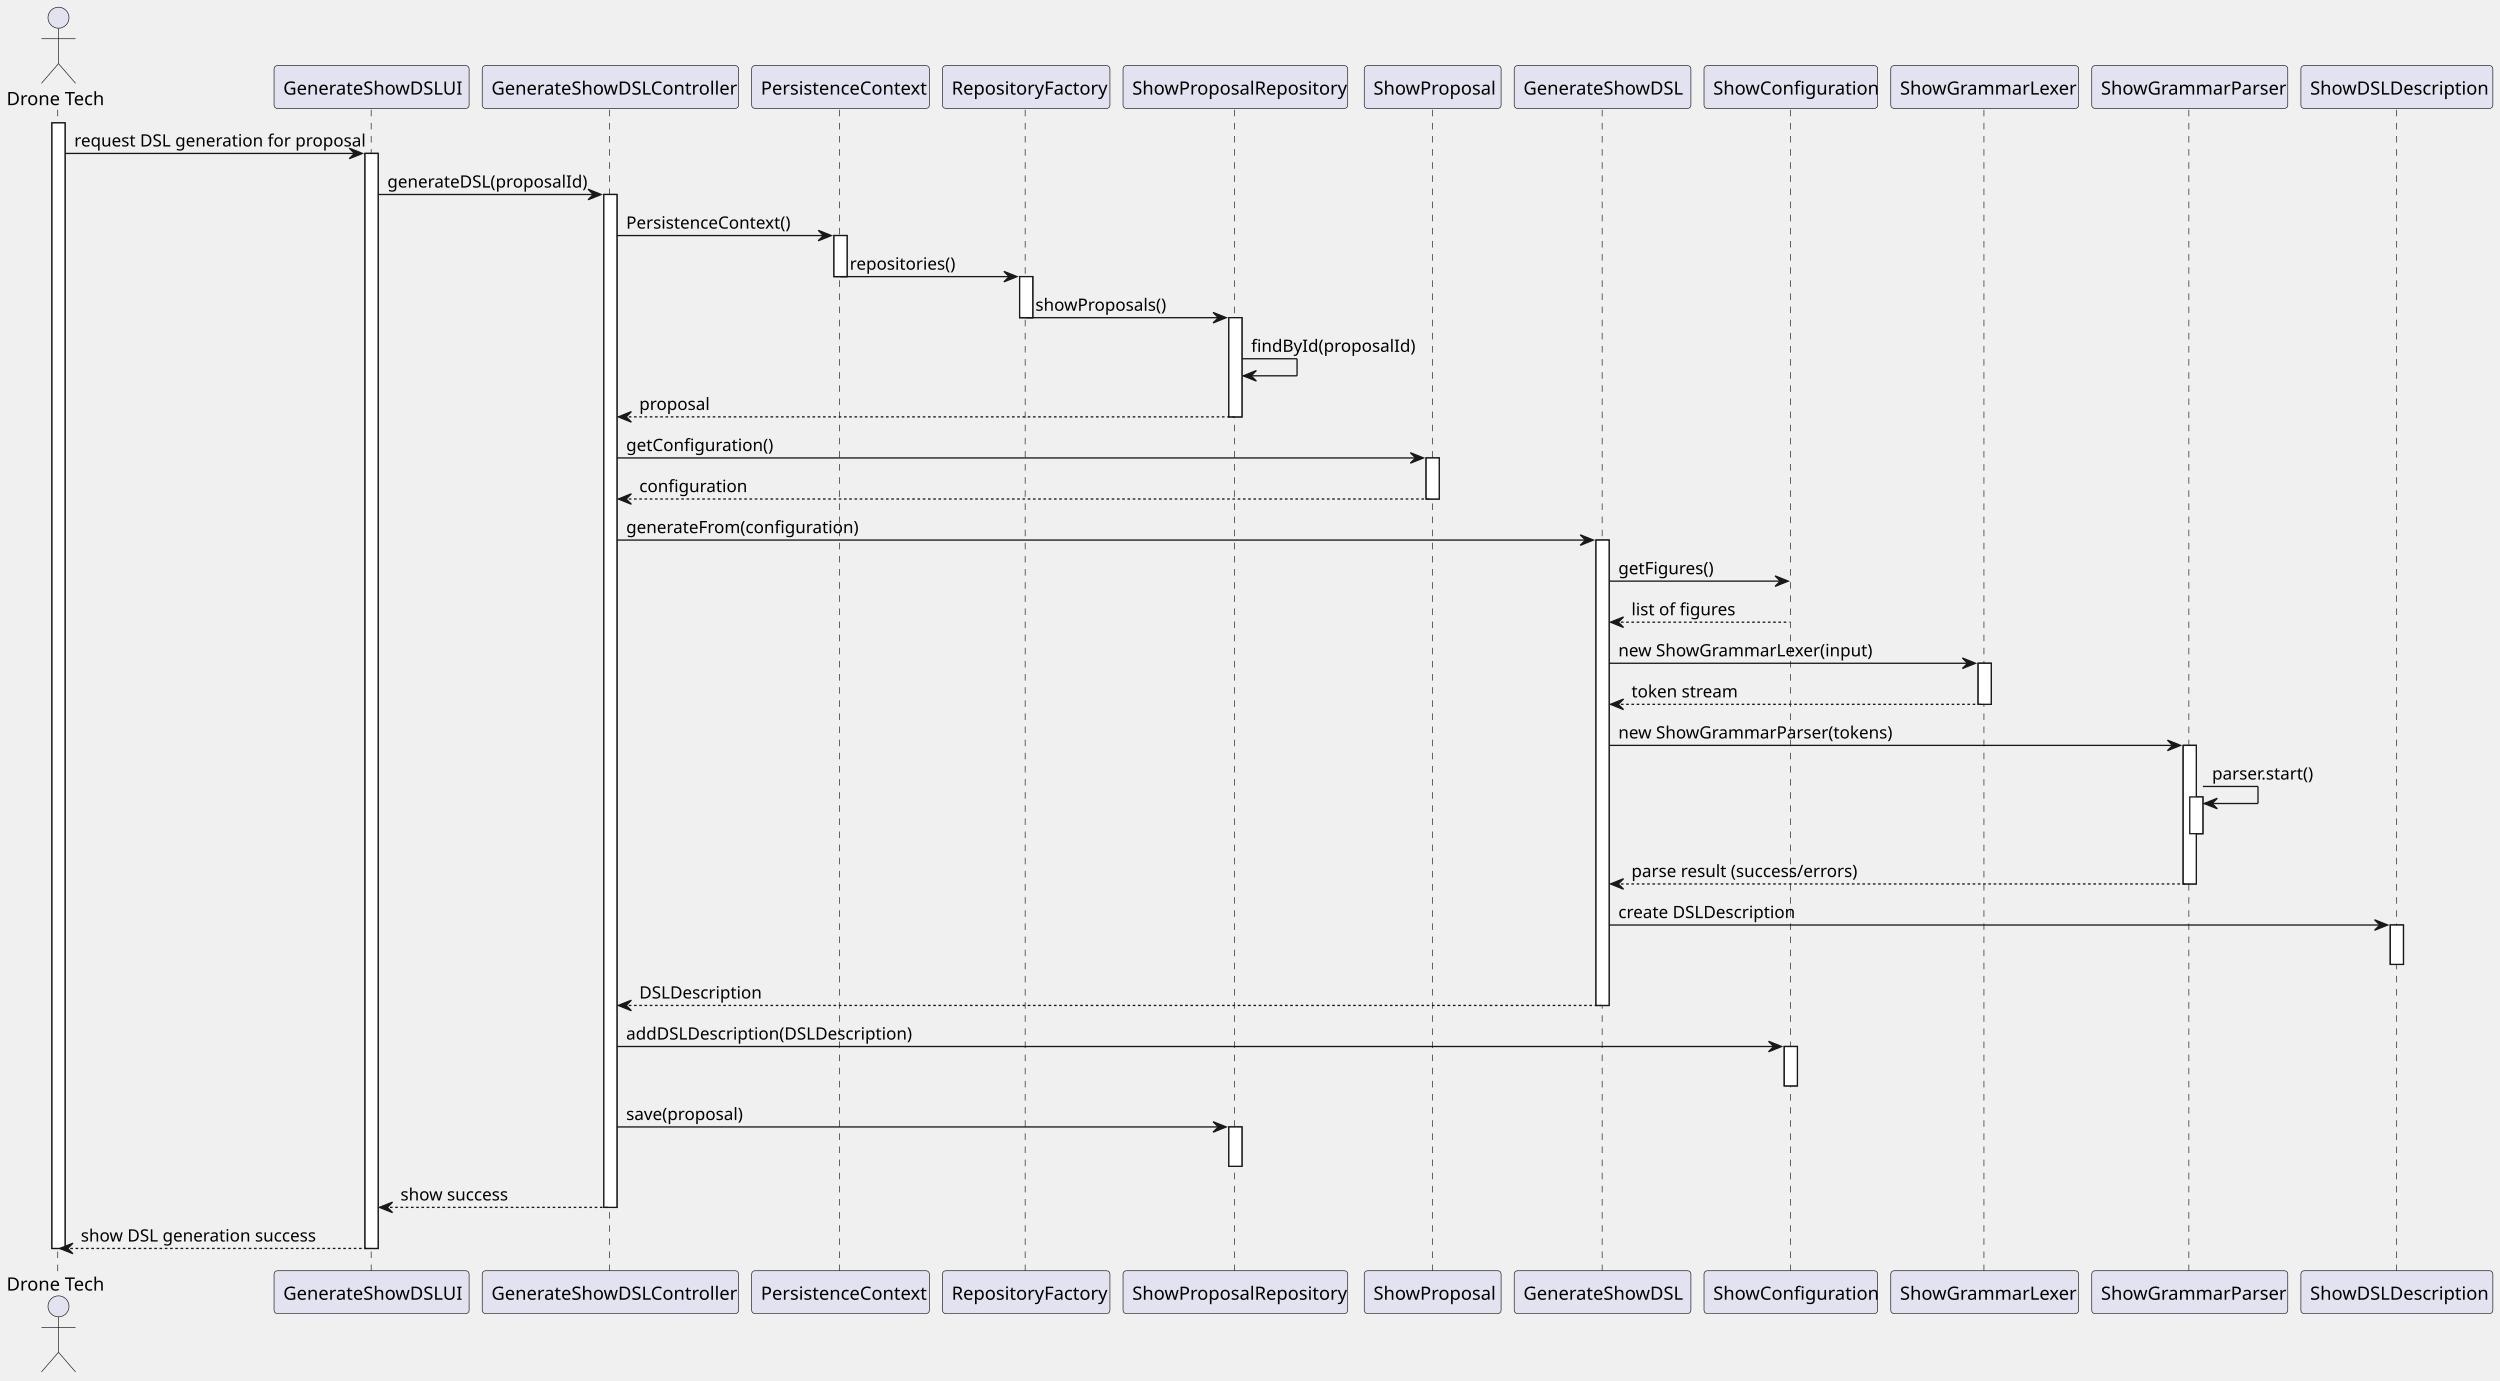
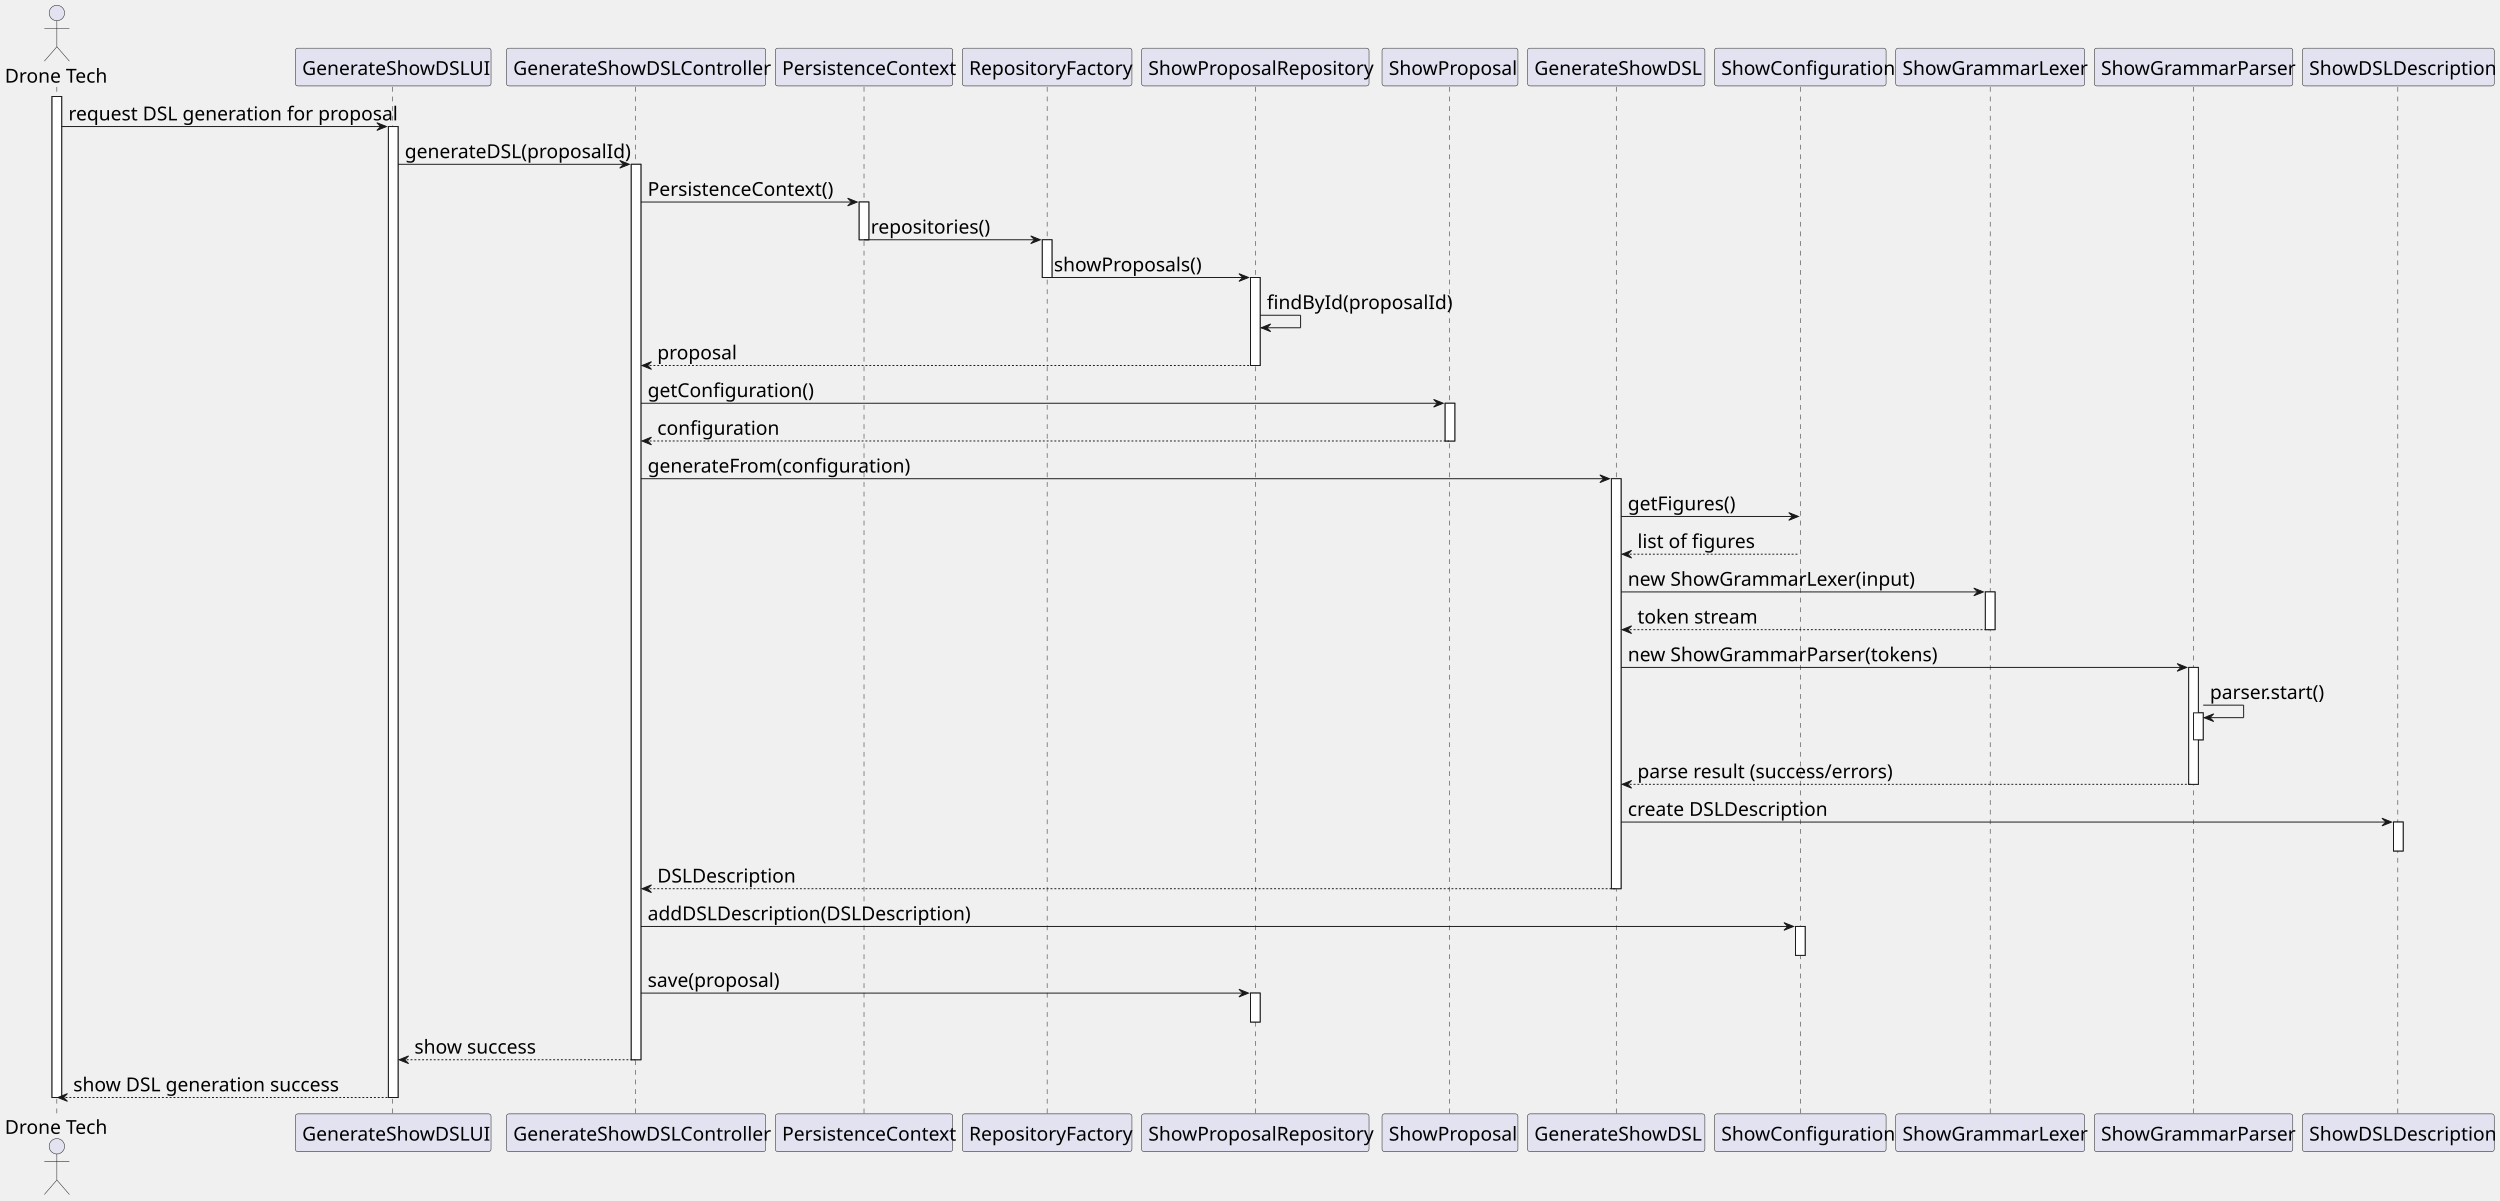
- <svg xmlns="http://www.w3.org/2000/svg" contentStyleType="text/css" height="1052px" preserveAspectRatio="none" style="width:1905px;height:1052px;background:#FFFFFF;" version="1.1" viewBox="0 0 1905 1052" width="1905px" zoomAndPan="magnify">
+ <svg xmlns="http://www.w3.org/2000/svg" contentStyleType="text/css" height="1246px" preserveAspectRatio="none" style="width:2594px;height:1246px;background:#FFFFFF;" version="1.1" viewBox="0 0 2594 1246" width="2594px" zoomAndPan="magnify">
  <defs />
  <g>
-     <rect fill="#FFFFFF" height="857.693" style="stroke:#181818;stroke-width:1.0;" width="10" x="39.572" y="93.621" />
-     <rect fill="#FFFFFF" height="834.402" style="stroke:#181818;stroke-width:1.0;" width="10" x="278.147" y="116.912" />
-     <rect fill="#FFFFFF" height="771.82" style="stroke:#181818;stroke-width:1.0;" width="10" x="460.118" y="148.203" />
-     <rect fill="#FFFFFF" height="31.291" style="stroke:#181818;stroke-width:1.0;" width="10" x="635.473" y="179.494" />
-     <rect fill="#FFFFFF" height="31.291" style="stroke:#181818;stroke-width:1.0;" width="10" x="776.965" y="210.785" />
-     <rect fill="#FFFFFF" height="75.582" style="stroke:#181818;stroke-width:1.0;" width="10" x="936.358" y="242.076" />
-     <rect fill="#FFFFFF" height="30" style="stroke:#181818;stroke-width:1.0;" width="10" x="936.358" y="858.732" />
-     <rect fill="#FFFFFF" height="31.291" style="stroke:#181818;stroke-width:1.0;" width="10" x="1086.698" y="348.949" />
-     <rect fill="#FFFFFF" height="354.619" style="stroke:#181818;stroke-width:1.0;" width="10" x="1216.149" y="411.531" />
-     <rect fill="#FFFFFF" height="30" style="stroke:#181818;stroke-width:1.0;" width="10" x="1359.61" y="797.441" />
-     <rect fill="#FFFFFF" height="31.291" style="stroke:#181818;stroke-width:1.0;" width="10" x="1507.334" y="505.404" />
-     <rect fill="#FFFFFF" height="105.582" style="stroke:#181818;stroke-width:1.0;" width="10" x="1663.592" y="567.986" />
-     <rect fill="#FFFFFF" height="28" style="stroke:#181818;stroke-width:1.0;" width="10" x="1668.592" y="607.277" />
-     <rect fill="#FFFFFF" height="30" style="stroke:#181818;stroke-width:1.0;" width="10" x="1821.416" y="704.859" />
-     <line style="stroke:#181818;stroke-width:0.5;stroke-dasharray:5.0,5.0;" x1="44" x2="44" y1="83.621" y2="969.314" />
-     <line style="stroke:#181818;stroke-width:0.5;stroke-dasharray:5.0,5.0;" x1="282.833" x2="282.833" y1="83.621" y2="969.314" />
-     <line style="stroke:#181818;stroke-width:0.5;stroke-dasharray:5.0,5.0;" x1="464.46" x2="464.46" y1="83.621" y2="969.314" />
-     <line style="stroke:#181818;stroke-width:0.5;stroke-dasharray:5.0,5.0;" x1="639.776" x2="639.776" y1="83.621" y2="969.314" />
-     <line style="stroke:#181818;stroke-width:0.5;stroke-dasharray:5.0,5.0;" x1="781.169" x2="781.169" y1="83.621" y2="969.314" />
-     <line style="stroke:#181818;stroke-width:0.5;stroke-dasharray:5.0,5.0;" x1="940.762" x2="940.762" y1="83.621" y2="969.314" />
-     <line style="stroke:#181818;stroke-width:0.5;stroke-dasharray:5.0,5.0;" x1="1091.56" x2="1091.56" y1="83.621" y2="969.314" />
-     <line style="stroke:#181818;stroke-width:0.5;stroke-dasharray:5.0,5.0;" x1="1220.835" x2="1220.835" y1="83.621" y2="969.314" />
-     <line style="stroke:#181818;stroke-width:0.5;stroke-dasharray:5.0,5.0;" x1="1364.462" x2="1364.462" y1="83.621" y2="969.314" />
-     <line style="stroke:#181818;stroke-width:0.5;stroke-dasharray:5.0,5.0;" x1="1511.758" x2="1511.758" y1="83.621" y2="969.314" />
-     <line style="stroke:#181818;stroke-width:0.5;stroke-dasharray:5.0,5.0;" x1="1667.91" x2="1667.91" y1="83.621" y2="969.314" />
-     <line style="stroke:#181818;stroke-width:0.5;stroke-dasharray:5.0,5.0;" x1="1826.275" x2="1826.275" y1="83.621" y2="969.314" />
-     <text fill="#000000" font-family="sans-serif" font-size="14" lengthAdjust="spacing" textLength="73.144" x="5" y="80.107">Drone Tech</text>
-     <ellipse cx="44.572" cy="13.5" fill="#E2E2F0" rx="8" ry="8" style="stroke:#181818;stroke-width:0.5;" />
-     <path d="M44.572,21.5 L44.572,48.5 M31.572,29.5 L57.572,29.5 M44.572,48.5 L31.572,63.5 M44.572,48.5 L57.572,63.5 " fill="none" style="stroke:#181818;stroke-width:0.5;" />
-     <text fill="#000000" font-family="sans-serif" font-size="14" lengthAdjust="spacing" textLength="73.144" x="5" y="983.422">Drone Tech</text>
-     <ellipse cx="44.572" cy="995.436" fill="#E2E2F0" rx="8" ry="8" style="stroke:#181818;stroke-width:0.5;" />
-     <path d="M44.572,1003.436 L44.572,1030.436 M31.572,1011.436 L57.572,1011.436 M44.572,1030.436 L31.572,1045.436 M44.572,1030.436 L57.572,1045.436 " fill="none" style="stroke:#181818;stroke-width:0.5;" />
-     <rect fill="#E2E2F0" height="32.621" rx="2.5" ry="2.5" style="stroke:#181818;stroke-width:0.5;" width="148.627" x="208.833" y="50" />
-     <text fill="#000000" font-family="sans-serif" font-size="14" lengthAdjust="spacing" textLength="134.627" x="215.833" y="72.107">GenerateShowDSLUI</text>
-     <rect fill="#E2E2F0" height="32.621" rx="2.5" ry="2.5" style="stroke:#181818;stroke-width:0.5;" width="148.627" x="208.833" y="968.314" />
-     <text fill="#000000" font-family="sans-serif" font-size="14" lengthAdjust="spacing" textLength="134.627" x="215.833" y="990.422">GenerateShowDSLUI</text>
-     <rect fill="#E2E2F0" height="32.621" rx="2.5" ry="2.5" style="stroke:#181818;stroke-width:0.5;" width="195.316" x="367.46" y="50" />
-     <text fill="#000000" font-family="sans-serif" font-size="14" lengthAdjust="spacing" textLength="181.316" x="374.46" y="72.107">GenerateShowDSLController</text>
-     <rect fill="#E2E2F0" height="32.621" rx="2.5" ry="2.5" style="stroke:#181818;stroke-width:0.5;" width="195.316" x="367.46" y="968.314" />
-     <text fill="#000000" font-family="sans-serif" font-size="14" lengthAdjust="spacing" textLength="181.316" x="374.46" y="990.422">GenerateShowDSLController</text>
-     <rect fill="#E2E2F0" height="32.621" rx="2.5" ry="2.5" style="stroke:#181818;stroke-width:0.5;" width="135.393" x="572.776" y="50" />
-     <text fill="#000000" font-family="sans-serif" font-size="14" lengthAdjust="spacing" textLength="121.393" x="579.776" y="72.107">PersistenceContext</text>
-     <rect fill="#E2E2F0" height="32.621" rx="2.5" ry="2.5" style="stroke:#181818;stroke-width:0.5;" width="135.393" x="572.776" y="968.314" />
-     <text fill="#000000" font-family="sans-serif" font-size="14" lengthAdjust="spacing" textLength="121.393" x="579.776" y="990.422">PersistenceContext</text>
-     <rect fill="#E2E2F0" height="32.621" rx="2.5" ry="2.5" style="stroke:#181818;stroke-width:0.5;" width="127.593" x="718.169" y="50" />
-     <text fill="#000000" font-family="sans-serif" font-size="14" lengthAdjust="spacing" textLength="113.593" x="725.169" y="72.107">RepositoryFactory</text>
-     <rect fill="#E2E2F0" height="32.621" rx="2.5" ry="2.5" style="stroke:#181818;stroke-width:0.5;" width="127.593" x="718.169" y="968.314" />
-     <text fill="#000000" font-family="sans-serif" font-size="14" lengthAdjust="spacing" textLength="113.593" x="725.169" y="990.422">RepositoryFactory</text>
-     <rect fill="#E2E2F0" height="32.621" rx="2.5" ry="2.5" style="stroke:#181818;stroke-width:0.5;" width="171.192" x="855.762" y="50" />
-     <text fill="#000000" font-family="sans-serif" font-size="14" lengthAdjust="spacing" textLength="157.192" x="862.762" y="72.107">ShowProposalRepository</text>
-     <rect fill="#E2E2F0" height="32.621" rx="2.5" ry="2.5" style="stroke:#181818;stroke-width:0.5;" width="171.192" x="855.762" y="968.314" />
-     <text fill="#000000" font-family="sans-serif" font-size="14" lengthAdjust="spacing" textLength="157.192" x="862.762" y="990.422">ShowProposalRepository</text>
-     <rect fill="#E2E2F0" height="32.621" rx="2.5" ry="2.5" style="stroke:#181818;stroke-width:0.5;" width="104.275" x="1039.56" y="50" />
-     <text fill="#000000" font-family="sans-serif" font-size="14" lengthAdjust="spacing" textLength="90.275" x="1046.56" y="72.107">ShowProposal</text>
-     <rect fill="#E2E2F0" height="32.621" rx="2.5" ry="2.5" style="stroke:#181818;stroke-width:0.5;" width="104.275" x="1039.56" y="968.314" />
-     <text fill="#000000" font-family="sans-serif" font-size="14" lengthAdjust="spacing" textLength="90.275" x="1046.56" y="990.422">ShowProposal</text>
-     <rect fill="#E2E2F0" height="32.621" rx="2.5" ry="2.5" style="stroke:#181818;stroke-width:0.5;" width="134.627" x="1153.835" y="50" />
-     <text fill="#000000" font-family="sans-serif" font-size="14" lengthAdjust="spacing" textLength="120.627" x="1160.835" y="72.107">GenerateShowDSL</text>
-     <rect fill="#E2E2F0" height="32.621" rx="2.5" ry="2.5" style="stroke:#181818;stroke-width:0.5;" width="134.627" x="1153.835" y="968.314" />
-     <text fill="#000000" font-family="sans-serif" font-size="14" lengthAdjust="spacing" textLength="120.627" x="1160.835" y="990.422">GenerateShowDSL</text>
-     <rect fill="#E2E2F0" height="32.621" rx="2.5" ry="2.5" style="stroke:#181818;stroke-width:0.5;" width="132.296" x="1298.462" y="50" />
-     <text fill="#000000" font-family="sans-serif" font-size="14" lengthAdjust="spacing" textLength="118.296" x="1305.462" y="72.107">ShowConfiguration</text>
-     <rect fill="#E2E2F0" height="32.621" rx="2.5" ry="2.5" style="stroke:#181818;stroke-width:0.5;" width="132.296" x="1298.462" y="968.314" />
-     <text fill="#000000" font-family="sans-serif" font-size="14" lengthAdjust="spacing" textLength="118.296" x="1305.462" y="990.422">ShowConfiguration</text>
-     <rect fill="#E2E2F0" height="32.621" rx="2.5" ry="2.5" style="stroke:#181818;stroke-width:0.5;" width="143.151" x="1440.758" y="50" />
-     <text fill="#000000" font-family="sans-serif" font-size="14" lengthAdjust="spacing" textLength="129.151" x="1447.758" y="72.107">ShowGrammarLexer</text>
-     <rect fill="#E2E2F0" height="32.621" rx="2.5" ry="2.5" style="stroke:#181818;stroke-width:0.5;" width="143.151" x="1440.758" y="968.314" />
-     <text fill="#000000" font-family="sans-serif" font-size="14" lengthAdjust="spacing" textLength="129.151" x="1447.758" y="990.422">ShowGrammarLexer</text>
-     <rect fill="#E2E2F0" height="32.621" rx="2.5" ry="2.5" style="stroke:#181818;stroke-width:0.5;" width="149.365" x="1593.91" y="50" />
-     <text fill="#000000" font-family="sans-serif" font-size="14" lengthAdjust="spacing" textLength="135.365" x="1600.91" y="72.107">ShowGrammarParser</text>
-     <rect fill="#E2E2F0" height="32.621" rx="2.5" ry="2.5" style="stroke:#181818;stroke-width:0.5;" width="149.365" x="1593.91" y="968.314" />
-     <text fill="#000000" font-family="sans-serif" font-size="14" lengthAdjust="spacing" textLength="135.365" x="1600.91" y="990.422">ShowGrammarParser</text>
-     <rect fill="#E2E2F0" height="32.621" rx="2.5" ry="2.5" style="stroke:#181818;stroke-width:0.5;" width="146.282" x="1753.275" y="50" />
-     <text fill="#000000" font-family="sans-serif" font-size="14" lengthAdjust="spacing" textLength="132.282" x="1760.275" y="72.107">ShowDSLDescription</text>
-     <rect fill="#E2E2F0" height="32.621" rx="2.5" ry="2.5" style="stroke:#181818;stroke-width:0.5;" width="146.282" x="1753.275" y="968.314" />
-     <text fill="#000000" font-family="sans-serif" font-size="14" lengthAdjust="spacing" textLength="132.282" x="1760.275" y="990.422">ShowDSLDescription</text>
-     <rect fill="#FFFFFF" height="857.693" style="stroke:#181818;stroke-width:1.0;" width="10" x="39.572" y="93.621" />
-     <rect fill="#FFFFFF" height="834.402" style="stroke:#181818;stroke-width:1.0;" width="10" x="278.147" y="116.912" />
-     <rect fill="#FFFFFF" height="771.82" style="stroke:#181818;stroke-width:1.0;" width="10" x="460.118" y="148.203" />
-     <rect fill="#FFFFFF" height="31.291" style="stroke:#181818;stroke-width:1.0;" width="10" x="635.473" y="179.494" />
-     <rect fill="#FFFFFF" height="31.291" style="stroke:#181818;stroke-width:1.0;" width="10" x="776.965" y="210.785" />
-     <rect fill="#FFFFFF" height="75.582" style="stroke:#181818;stroke-width:1.0;" width="10" x="936.358" y="242.076" />
-     <rect fill="#FFFFFF" height="30" style="stroke:#181818;stroke-width:1.0;" width="10" x="936.358" y="858.732" />
-     <rect fill="#FFFFFF" height="31.291" style="stroke:#181818;stroke-width:1.0;" width="10" x="1086.698" y="348.949" />
-     <rect fill="#FFFFFF" height="354.619" style="stroke:#181818;stroke-width:1.0;" width="10" x="1216.149" y="411.531" />
-     <rect fill="#FFFFFF" height="30" style="stroke:#181818;stroke-width:1.0;" width="10" x="1359.61" y="797.441" />
-     <rect fill="#FFFFFF" height="31.291" style="stroke:#181818;stroke-width:1.0;" width="10" x="1507.334" y="505.404" />
-     <rect fill="#FFFFFF" height="105.582" style="stroke:#181818;stroke-width:1.0;" width="10" x="1663.592" y="567.986" />
-     <rect fill="#FFFFFF" height="28" style="stroke:#181818;stroke-width:1.0;" width="10" x="1668.592" y="607.277" />
-     <rect fill="#FFFFFF" height="30" style="stroke:#181818;stroke-width:1.0;" width="10" x="1821.416" y="704.859" />
-     <polygon fill="#181818" points="266.147,112.912,276.147,116.912,266.147,120.912,270.147,116.912" style="stroke:#181818;stroke-width:1.0;" />
-     <line style="stroke:#181818;stroke-width:1.0;" x1="49.572" x2="272.147" y1="116.912" y2="116.912" />
-     <text fill="#000000" font-family="sans-serif" font-size="13" lengthAdjust="spacing" textLength="209.574" x="56.572" y="111.649">request DSL generation for proposal</text>
-     <polygon fill="#181818" points="448.118,144.203,458.118,148.203,448.118,152.203,452.118,148.203" style="stroke:#181818;stroke-width:1.0;" />
-     <line style="stroke:#181818;stroke-width:1.0;" x1="288.147" x2="454.118" y1="148.203" y2="148.203" />
-     <text fill="#000000" font-family="sans-serif" font-size="13" lengthAdjust="spacing" textLength="145.977" x="295.147" y="142.94">generateDSL(proposalId)</text>
-     <polygon fill="#181818" points="623.473,175.494,633.473,179.494,623.473,183.494,627.473,179.494" style="stroke:#181818;stroke-width:1.0;" />
-     <line style="stroke:#181818;stroke-width:1.0;" x1="470.118" x2="629.473" y1="179.494" y2="179.494" />
-     <text fill="#000000" font-family="sans-serif" font-size="13" lengthAdjust="spacing" textLength="121.38" x="477.118" y="174.231">PersistenceContext()</text>
-     <polygon fill="#181818" points="764.965,206.785,774.965,210.785,764.965,214.785,768.965,210.785" style="stroke:#181818;stroke-width:1.0;" />
-     <line style="stroke:#181818;stroke-width:1.0;" x1="640.473" x2="770.965" y1="210.785" y2="210.785" />
-     <text fill="#000000" font-family="sans-serif" font-size="13" lengthAdjust="spacing" textLength="75.855" x="647.473" y="205.523">repositories()</text>
-     <polygon fill="#181818" points="924.358,238.076,934.358,242.076,924.358,246.076,928.358,242.076" style="stroke:#181818;stroke-width:1.0;" />
-     <line style="stroke:#181818;stroke-width:1.0;" x1="781.965" x2="930.358" y1="242.076" y2="242.076" />
-     <text fill="#000000" font-family="sans-serif" font-size="13" lengthAdjust="spacing" textLength="96.814" x="788.965" y="236.814">showProposals()</text>
-     <line style="stroke:#181818;stroke-width:1.0;" x1="946.358" x2="988.358" y1="273.367" y2="273.367" />
-     <line style="stroke:#181818;stroke-width:1.0;" x1="988.358" x2="988.358" y1="273.367" y2="286.367" />
-     <line style="stroke:#181818;stroke-width:1.0;" x1="947.358" x2="988.358" y1="286.367" y2="286.367" />
-     <polygon fill="#181818" points="957.358,282.367,947.358,286.367,957.358,290.367,953.358,286.367" style="stroke:#181818;stroke-width:1.0;" />
-     <text fill="#000000" font-family="sans-serif" font-size="13" lengthAdjust="spacing" textLength="116.34" x="953.358" y="268.104">findById(proposalId)</text>
-     <polygon fill="#181818" points="481.118,313.658,471.118,317.658,481.118,321.658,477.118,317.658" style="stroke:#181818;stroke-width:1.0;" />
-     <line style="stroke:#181818;stroke-width:1.0;stroke-dasharray:2.0,2.0;" x1="475.118" x2="940.358" y1="317.658" y2="317.658" />
-     <text fill="#000000" font-family="sans-serif" font-size="13" lengthAdjust="spacing" textLength="49.867" x="487.118" y="312.396">proposal</text>
-     <polygon fill="#181818" points="1074.698,344.949,1084.698,348.949,1074.698,352.949,1078.698,348.949" style="stroke:#181818;stroke-width:1.0;" />
-     <line style="stroke:#181818;stroke-width:1.0;" x1="470.118" x2="1080.698" y1="348.949" y2="348.949" />
-     <text fill="#000000" font-family="sans-serif" font-size="13" lengthAdjust="spacing" textLength="104.057" x="477.118" y="343.687">getConfiguration()</text>
-     <polygon fill="#181818" points="481.118,376.24,471.118,380.24,481.118,384.24,477.118,380.24" style="stroke:#181818;stroke-width:1.0;" />
-     <line style="stroke:#181818;stroke-width:1.0;stroke-dasharray:2.0,2.0;" x1="475.118" x2="1090.698" y1="380.24" y2="380.24" />
-     <text fill="#000000" font-family="sans-serif" font-size="13" lengthAdjust="spacing" textLength="74.439" x="487.118" y="374.978">configuration</text>
-     <polygon fill="#181818" points="1204.149,407.531,1214.149,411.531,1204.149,415.531,1208.149,411.531" style="stroke:#181818;stroke-width:1.0;" />
-     <line style="stroke:#181818;stroke-width:1.0;" x1="470.118" x2="1210.149" y1="411.531" y2="411.531" />
-     <text fill="#000000" font-family="sans-serif" font-size="13" lengthAdjust="spacing" textLength="164.747" x="477.118" y="406.269">generateFrom(configuration)</text>
-     <polygon fill="#181818" points="1352.61,438.822,1362.61,442.822,1352.61,446.822,1356.61,442.822" style="stroke:#181818;stroke-width:1.0;" />
-     <line style="stroke:#181818;stroke-width:1.0;" x1="1226.149" x2="1358.61" y1="442.822" y2="442.822" />
-     <text fill="#000000" font-family="sans-serif" font-size="13" lengthAdjust="spacing" textLength="70.078" x="1233.149" y="437.56">getFigures()</text>
-     <polygon fill="#181818" points="1237.149,470.113,1227.149,474.113,1237.149,478.113,1233.149,474.113" style="stroke:#181818;stroke-width:1.0;" />
-     <line style="stroke:#181818;stroke-width:1.0;stroke-dasharray:2.0,2.0;" x1="1231.149" x2="1363.61" y1="474.113" y2="474.113" />
-     <text fill="#000000" font-family="sans-serif" font-size="13" lengthAdjust="spacing" textLength="72.973" x="1243.149" y="468.851">list of figures</text>
-     <polygon fill="#181818" points="1495.334,501.404,1505.334,505.404,1495.334,509.404,1499.334,505.404" style="stroke:#181818;stroke-width:1.0;" />
-     <line style="stroke:#181818;stroke-width:1.0;" x1="1226.149" x2="1501.334" y1="505.404" y2="505.404" />
-     <text fill="#000000" font-family="sans-serif" font-size="13" lengthAdjust="spacing" textLength="184.234" x="1233.149" y="500.142">new ShowGrammarLexer(input)</text>
-     <polygon fill="#181818" points="1237.149,532.695,1227.149,536.695,1237.149,540.695,1233.149,536.695" style="stroke:#181818;stroke-width:1.0;" />
-     <line style="stroke:#181818;stroke-width:1.0;stroke-dasharray:2.0,2.0;" x1="1231.149" x2="1511.334" y1="536.695" y2="536.695" />
-     <text fill="#000000" font-family="sans-serif" font-size="13" lengthAdjust="spacing" textLength="75.144" x="1243.149" y="531.433">token stream</text>
-     <polygon fill="#181818" points="1651.592,563.986,1661.592,567.986,1651.592,571.986,1655.592,567.986" style="stroke:#181818;stroke-width:1.0;" />
-     <line style="stroke:#181818;stroke-width:1.0;" x1="1226.149" x2="1657.592" y1="567.986" y2="567.986" />
-     <text fill="#000000" font-family="sans-serif" font-size="13" lengthAdjust="spacing" textLength="200.116" x="1233.149" y="562.724">new ShowGrammarParser(tokens)</text>
-     <line style="stroke:#181818;stroke-width:1.0;" x1="1678.592" x2="1720.592" y1="599.277" y2="599.277" />
-     <line style="stroke:#181818;stroke-width:1.0;" x1="1720.592" x2="1720.592" y1="599.277" y2="612.277" />
-     <line style="stroke:#181818;stroke-width:1.0;" x1="1679.592" x2="1720.592" y1="612.277" y2="612.277" />
-     <polygon fill="#181818" points="1689.592,608.277,1679.592,612.277,1689.592,616.277,1685.592,612.277" style="stroke:#181818;stroke-width:1.0;" />
-     <text fill="#000000" font-family="sans-serif" font-size="13" lengthAdjust="spacing" textLength="74.401" x="1685.592" y="594.015">parser.start()</text>
-     <polygon fill="#181818" points="1237.149,669.568,1227.149,673.568,1237.149,677.568,1233.149,673.568" style="stroke:#181818;stroke-width:1.0;" />
-     <line style="stroke:#181818;stroke-width:1.0;stroke-dasharray:2.0,2.0;" x1="1231.149" x2="1667.592" y1="673.568" y2="673.568" />
-     <text fill="#000000" font-family="sans-serif" font-size="13" lengthAdjust="spacing" textLength="164.709" x="1243.149" y="668.306">parse result (success/errors)</text>
-     <polygon fill="#181818" points="1809.416,700.859,1819.416,704.859,1809.416,708.859,1813.416,704.859" style="stroke:#181818;stroke-width:1.0;" />
-     <line style="stroke:#181818;stroke-width:1.0;" x1="1226.149" x2="1815.416" y1="704.859" y2="704.859" />
-     <text fill="#000000" font-family="sans-serif" font-size="13" lengthAdjust="spacing" textLength="130.057" x="1233.149" y="699.597">create DSLDescription</text>
-     <polygon fill="#181818" points="481.118,762.15,471.118,766.15,481.118,770.15,477.118,766.15" style="stroke:#181818;stroke-width:1.0;" />
-     <line style="stroke:#181818;stroke-width:1.0;stroke-dasharray:2.0,2.0;" x1="475.118" x2="1220.149" y1="766.15" y2="766.15" />
-     <text fill="#000000" font-family="sans-serif" font-size="13" lengthAdjust="spacing" textLength="90.314" x="487.118" y="760.888">DSLDescription</text>
-     <polygon fill="#181818" points="1347.61,793.441,1357.61,797.441,1347.61,801.441,1351.61,797.441" style="stroke:#181818;stroke-width:1.0;" />
-     <line style="stroke:#181818;stroke-width:1.0;" x1="470.118" x2="1353.61" y1="797.441" y2="797.441" />
-     <text fill="#000000" font-family="sans-serif" font-size="13" lengthAdjust="spacing" textLength="210.977" x="477.118" y="792.179">addDSLDescription(DSLDescription)</text>
-     <polygon fill="#181818" points="924.358,854.732,934.358,858.732,924.358,862.732,928.358,858.732" style="stroke:#181818;stroke-width:1.0;" />
-     <line style="stroke:#181818;stroke-width:1.0;" x1="470.118" x2="930.358" y1="858.732" y2="858.732" />
-     <text fill="#000000" font-family="sans-serif" font-size="13" lengthAdjust="spacing" textLength="85.985" x="477.118" y="853.47">save(proposal)</text>
-     <polygon fill="#181818" points="299.147,916.023,289.147,920.023,299.147,924.023,295.147,920.023" style="stroke:#181818;stroke-width:1.0;" />
-     <line style="stroke:#181818;stroke-width:1.0;stroke-dasharray:2.0,2.0;" x1="293.147" x2="464.118" y1="920.023" y2="920.023" />
-     <text fill="#000000" font-family="sans-serif" font-size="13" lengthAdjust="spacing" textLength="80.92" x="305.147" y="914.761">show success</text>
-     <polygon fill="#181818" points="55.572,947.314,45.572,951.314,55.572,955.314,51.572,951.314" style="stroke:#181818;stroke-width:1.0;" />
-     <line style="stroke:#181818;stroke-width:1.0;stroke-dasharray:2.0,2.0;" x1="49.572" x2="282.147" y1="951.314" y2="951.314" />
-     <text fill="#000000" font-family="sans-serif" font-size="13" lengthAdjust="spacing" textLength="174.872" x="61.572" y="946.052">show DSL generation success</text>
+     <rect fill="#FFFFFF" height="1038.594" style="stroke:#181818;stroke-width:1.0;" width="10" x="54" y="100.156" />
+     <rect fill="#FFFFFF" height="1007.438" style="stroke:#181818;stroke-width:1.0;" width="10" x="403" y="131.312" />
+     <rect fill="#FFFFFF" height="929.125" style="stroke:#181818;stroke-width:1.0;" width="10" x="655" y="170.469" />
+     <rect fill="#FFFFFF" height="39.156" style="stroke:#181818;stroke-width:1.0;" width="10" x="891.5" y="209.625" />
+     <rect fill="#FFFFFF" height="39.156" style="stroke:#181818;stroke-width:1.0;" width="10" x="1081.5" y="248.781" />
+     <rect fill="#FFFFFF" height="91.312" style="stroke:#181818;stroke-width:1.0;" width="10" x="1297.5" y="287.938" />
+     <rect fill="#FFFFFF" height="30" style="stroke:#181818;stroke-width:1.0;" width="10" x="1297.5" y="1030.438" />
+     <rect fill="#FFFFFF" height="39.156" style="stroke:#181818;stroke-width:1.0;" width="10" x="1499.5" y="418.406" />
+     <rect fill="#FFFFFF" height="425.406" style="stroke:#181818;stroke-width:1.0;" width="10" x="1672" y="496.719" />
+     <rect fill="#FFFFFF" height="30" style="stroke:#181818;stroke-width:1.0;" width="10" x="1863" y="961.281" />
+     <rect fill="#FFFFFF" height="39.156" style="stroke:#181818;stroke-width:1.0;" width="10" x="2060" y="614.188" />
+     <rect fill="#FFFFFF" height="121.312" style="stroke:#181818;stroke-width:1.0;" width="10" x="2271" y="692.5" />
+     <rect fill="#FFFFFF" height="28" style="stroke:#181818;stroke-width:1.0;" width="10" x="2276" y="739.656" />
+     <rect fill="#FFFFFF" height="30" style="stroke:#181818;stroke-width:1.0;" width="10" x="2483.5" y="852.969" />
+     <line style="stroke:#181818;stroke-width:0.5;stroke-dasharray:5.0,5.0;" x1="59" x2="59" y1="90.156" y2="1156.75" />
+     <line style="stroke:#181818;stroke-width:0.5;stroke-dasharray:5.0,5.0;" x1="407.5" x2="407.5" y1="90.156" y2="1156.75" />
+     <line style="stroke:#181818;stroke-width:0.5;stroke-dasharray:5.0,5.0;" x1="659.5" x2="659.5" y1="90.156" y2="1156.75" />
+     <line style="stroke:#181818;stroke-width:0.5;stroke-dasharray:5.0,5.0;" x1="896.5" x2="896.5" y1="90.156" y2="1156.75" />
+     <line style="stroke:#181818;stroke-width:0.5;stroke-dasharray:5.0,5.0;" x1="1086.5" x2="1086.5" y1="90.156" y2="1156.75" />
+     <line style="stroke:#181818;stroke-width:0.5;stroke-dasharray:5.0,5.0;" x1="1302.5" x2="1302.5" y1="90.156" y2="1156.75" />
+     <line style="stroke:#181818;stroke-width:0.5;stroke-dasharray:5.0,5.0;" x1="1504" x2="1504" y1="90.156" y2="1156.75" />
+     <line style="stroke:#181818;stroke-width:0.5;stroke-dasharray:5.0,5.0;" x1="1677" x2="1677" y1="90.156" y2="1156.75" />
+     <line style="stroke:#181818;stroke-width:0.5;stroke-dasharray:5.0,5.0;" x1="1868" x2="1868" y1="90.156" y2="1156.75" />
+     <line style="stroke:#181818;stroke-width:0.5;stroke-dasharray:5.0,5.0;" x1="2065" x2="2065" y1="90.156" y2="1156.75" />
+     <line style="stroke:#181818;stroke-width:0.5;stroke-dasharray:5.0,5.0;" x1="2276" x2="2276" y1="90.156" y2="1156.75" />
+     <line style="stroke:#181818;stroke-width:0.5;stroke-dasharray:5.0,5.0;" x1="2488" x2="2488" y1="90.156" y2="1156.75" />
+     <text fill="#000000" font-family="sans-serif" font-size="20" lengthAdjust="spacing" textLength="102" x="5" y="85.762">Drone Tech</text>
+     <ellipse cx="59" cy="13.5" fill="#E2E2F0" rx="8" ry="8" style="stroke:#181818;stroke-width:0.5;" />
+     <path d="M59,21.5 L59,48.5 M46,29.5 L72,29.5 M59,48.5 L46,63.5 M59,48.5 L72,63.5 " fill="none" style="stroke:#181818;stroke-width:0.5;" />
+     <text fill="#000000" font-family="sans-serif" font-size="20" lengthAdjust="spacing" textLength="102" x="5" y="1176.512">Drone Tech</text>
+     <ellipse cx="59" cy="1189.406" fill="#E2E2F0" rx="8" ry="8" style="stroke:#181818;stroke-width:0.5;" />
+     <path d="M59,1197.406 L59,1224.406 M46,1205.406 L72,1205.406 M59,1224.406 L46,1239.406 M59,1224.406 L72,1239.406 " fill="none" style="stroke:#181818;stroke-width:0.5;" />
+     <rect fill="#E2E2F0" height="39.156" rx="2.5" ry="2.5" style="stroke:#181818;stroke-width:0.5;" width="203" x="306.5" y="50" />
+     <text fill="#000000" font-family="sans-serif" font-size="20" lengthAdjust="spacing" textLength="189" x="313.5" y="77.762">GenerateShowDSLUI</text>
+     <rect fill="#E2E2F0" height="39.156" rx="2.5" ry="2.5" style="stroke:#181818;stroke-width:0.5;" width="203" x="306.5" y="1155.75" />
+     <text fill="#000000" font-family="sans-serif" font-size="20" lengthAdjust="spacing" textLength="189" x="313.5" y="1183.512">GenerateShowDSLUI</text>
+     <rect fill="#E2E2F0" height="39.156" rx="2.5" ry="2.5" style="stroke:#181818;stroke-width:0.5;" width="269" x="525.5" y="50" />
+     <text fill="#000000" font-family="sans-serif" font-size="20" lengthAdjust="spacing" textLength="255" x="532.5" y="77.762">GenerateShowDSLController</text>
+     <rect fill="#E2E2F0" height="39.156" rx="2.5" ry="2.5" style="stroke:#181818;stroke-width:0.5;" width="269" x="525.5" y="1155.75" />
+     <text fill="#000000" font-family="sans-serif" font-size="20" lengthAdjust="spacing" textLength="255" x="532.5" y="1183.512">GenerateShowDSLController</text>
+     <rect fill="#E2E2F0" height="39.156" rx="2.5" ry="2.5" style="stroke:#181818;stroke-width:0.5;" width="184" x="804.5" y="50" />
+     <text fill="#000000" font-family="sans-serif" font-size="20" lengthAdjust="spacing" textLength="170" x="811.5" y="77.762">PersistenceContext</text>
+     <rect fill="#E2E2F0" height="39.156" rx="2.5" ry="2.5" style="stroke:#181818;stroke-width:0.5;" width="184" x="804.5" y="1155.75" />
+     <text fill="#000000" font-family="sans-serif" font-size="20" lengthAdjust="spacing" textLength="170" x="811.5" y="1183.512">PersistenceContext</text>
+     <rect fill="#E2E2F0" height="39.156" rx="2.5" ry="2.5" style="stroke:#181818;stroke-width:0.5;" width="176" x="998.5" y="50" />
+     <text fill="#000000" font-family="sans-serif" font-size="20" lengthAdjust="spacing" textLength="162" x="1005.5" y="77.762">RepositoryFactory</text>
+     <rect fill="#E2E2F0" height="39.156" rx="2.5" ry="2.5" style="stroke:#181818;stroke-width:0.5;" width="176" x="998.5" y="1155.75" />
+     <text fill="#000000" font-family="sans-serif" font-size="20" lengthAdjust="spacing" textLength="162" x="1005.5" y="1183.512">RepositoryFactory</text>
+     <rect fill="#E2E2F0" height="39.156" rx="2.5" ry="2.5" style="stroke:#181818;stroke-width:0.5;" width="236" x="1184.5" y="50" />
+     <text fill="#000000" font-family="sans-serif" font-size="20" lengthAdjust="spacing" textLength="222" x="1191.5" y="77.762">ShowProposalRepository</text>
+     <rect fill="#E2E2F0" height="39.156" rx="2.5" ry="2.5" style="stroke:#181818;stroke-width:0.5;" width="236" x="1184.5" y="1155.75" />
+     <text fill="#000000" font-family="sans-serif" font-size="20" lengthAdjust="spacing" textLength="222" x="1191.5" y="1183.512">ShowProposalRepository</text>
+     <rect fill="#E2E2F0" height="39.156" rx="2.5" ry="2.5" style="stroke:#181818;stroke-width:0.5;" width="141" x="1434" y="50" />
+     <text fill="#000000" font-family="sans-serif" font-size="20" lengthAdjust="spacing" textLength="127" x="1441" y="77.762">ShowProposal</text>
+     <rect fill="#E2E2F0" height="39.156" rx="2.5" ry="2.5" style="stroke:#181818;stroke-width:0.5;" width="141" x="1434" y="1155.75" />
+     <text fill="#000000" font-family="sans-serif" font-size="20" lengthAdjust="spacing" textLength="127" x="1441" y="1183.512">ShowProposal</text>
+     <rect fill="#E2E2F0" height="39.156" rx="2.5" ry="2.5" style="stroke:#181818;stroke-width:0.5;" width="184" x="1585" y="50" />
+     <text fill="#000000" font-family="sans-serif" font-size="20" lengthAdjust="spacing" textLength="170" x="1592" y="77.762">GenerateShowDSL</text>
+     <rect fill="#E2E2F0" height="39.156" rx="2.5" ry="2.5" style="stroke:#181818;stroke-width:0.5;" width="184" x="1585" y="1155.75" />
+     <text fill="#000000" font-family="sans-serif" font-size="20" lengthAdjust="spacing" textLength="170" x="1592" y="1183.512">GenerateShowDSL</text>
+     <rect fill="#E2E2F0" height="39.156" rx="2.5" ry="2.5" style="stroke:#181818;stroke-width:0.5;" width="178" x="1779" y="50" />
+     <text fill="#000000" font-family="sans-serif" font-size="20" lengthAdjust="spacing" textLength="164" x="1786" y="77.762">ShowConfiguration</text>
+     <rect fill="#E2E2F0" height="39.156" rx="2.5" ry="2.5" style="stroke:#181818;stroke-width:0.5;" width="178" x="1779" y="1155.75" />
+     <text fill="#000000" font-family="sans-serif" font-size="20" lengthAdjust="spacing" textLength="164" x="1786" y="1183.512">ShowConfiguration</text>
+     <rect fill="#E2E2F0" height="39.156" rx="2.5" ry="2.5" style="stroke:#181818;stroke-width:0.5;" width="196" x="1967" y="50" />
+     <text fill="#000000" font-family="sans-serif" font-size="20" lengthAdjust="spacing" textLength="182" x="1974" y="77.762">ShowGrammarLexer</text>
+     <rect fill="#E2E2F0" height="39.156" rx="2.5" ry="2.5" style="stroke:#181818;stroke-width:0.5;" width="196" x="1967" y="1155.75" />
+     <text fill="#000000" font-family="sans-serif" font-size="20" lengthAdjust="spacing" textLength="182" x="1974" y="1183.512">ShowGrammarLexer</text>
+     <rect fill="#E2E2F0" height="39.156" rx="2.5" ry="2.5" style="stroke:#181818;stroke-width:0.5;" width="206" x="2173" y="50" />
+     <text fill="#000000" font-family="sans-serif" font-size="20" lengthAdjust="spacing" textLength="192" x="2180" y="77.762">ShowGrammarParser</text>
+     <rect fill="#E2E2F0" height="39.156" rx="2.5" ry="2.5" style="stroke:#181818;stroke-width:0.5;" width="206" x="2173" y="1155.75" />
+     <text fill="#000000" font-family="sans-serif" font-size="20" lengthAdjust="spacing" textLength="192" x="2180" y="1183.512">ShowGrammarParser</text>
+     <rect fill="#E2E2F0" height="39.156" rx="2.5" ry="2.5" style="stroke:#181818;stroke-width:0.5;" width="199" x="2389" y="50" />
+     <text fill="#000000" font-family="sans-serif" font-size="20" lengthAdjust="spacing" textLength="185" x="2396" y="77.762">ShowDSLDescription</text>
+     <rect fill="#E2E2F0" height="39.156" rx="2.5" ry="2.5" style="stroke:#181818;stroke-width:0.5;" width="199" x="2389" y="1155.75" />
+     <text fill="#000000" font-family="sans-serif" font-size="20" lengthAdjust="spacing" textLength="185" x="2396" y="1183.512">ShowDSLDescription</text>
+     <rect fill="#FFFFFF" height="1038.594" style="stroke:#181818;stroke-width:1.0;" width="10" x="54" y="100.156" />
+     <rect fill="#FFFFFF" height="1007.438" style="stroke:#181818;stroke-width:1.0;" width="10" x="403" y="131.312" />
+     <rect fill="#FFFFFF" height="929.125" style="stroke:#181818;stroke-width:1.0;" width="10" x="655" y="170.469" />
+     <rect fill="#FFFFFF" height="39.156" style="stroke:#181818;stroke-width:1.0;" width="10" x="891.5" y="209.625" />
+     <rect fill="#FFFFFF" height="39.156" style="stroke:#181818;stroke-width:1.0;" width="10" x="1081.5" y="248.781" />
+     <rect fill="#FFFFFF" height="91.312" style="stroke:#181818;stroke-width:1.0;" width="10" x="1297.5" y="287.938" />
+     <rect fill="#FFFFFF" height="30" style="stroke:#181818;stroke-width:1.0;" width="10" x="1297.5" y="1030.438" />
+     <rect fill="#FFFFFF" height="39.156" style="stroke:#181818;stroke-width:1.0;" width="10" x="1499.5" y="418.406" />
+     <rect fill="#FFFFFF" height="425.406" style="stroke:#181818;stroke-width:1.0;" width="10" x="1672" y="496.719" />
+     <rect fill="#FFFFFF" height="30" style="stroke:#181818;stroke-width:1.0;" width="10" x="1863" y="961.281" />
+     <rect fill="#FFFFFF" height="39.156" style="stroke:#181818;stroke-width:1.0;" width="10" x="2060" y="614.188" />
+     <rect fill="#FFFFFF" height="121.312" style="stroke:#181818;stroke-width:1.0;" width="10" x="2271" y="692.5" />
+     <rect fill="#FFFFFF" height="28" style="stroke:#181818;stroke-width:1.0;" width="10" x="2276" y="739.656" />
+     <rect fill="#FFFFFF" height="30" style="stroke:#181818;stroke-width:1.0;" width="10" x="2483.5" y="852.969" />
+     <polygon fill="#181818" points="391,127.312,401,131.312,391,135.312,395,131.312" style="stroke:#181818;stroke-width:1.0;" />
+     <line style="stroke:#181818;stroke-width:1.0;" x1="64" x2="397" y1="131.312" y2="131.312" />
+     <text fill="#000000" font-family="sans-serif" font-size="20" lengthAdjust="spacing" textLength="320" x="71" y="124.918">request DSL generation for proposal</text>
+     <polygon fill="#181818" points="643,166.469,653,170.469,643,174.469,647,170.469" style="stroke:#181818;stroke-width:1.0;" />
+     <line style="stroke:#181818;stroke-width:1.0;" x1="413" x2="649" y1="170.469" y2="170.469" />
+     <text fill="#000000" font-family="sans-serif" font-size="20" lengthAdjust="spacing" textLength="223" x="420" y="164.074">generateDSL(proposalId)</text>
+     <polygon fill="#181818" points="879.5,205.625,889.5,209.625,879.5,213.625,883.5,209.625" style="stroke:#181818;stroke-width:1.0;" />
+     <line style="stroke:#181818;stroke-width:1.0;" x1="665" x2="885.5" y1="209.625" y2="209.625" />
+     <text fill="#000000" font-family="sans-serif" font-size="20" lengthAdjust="spacing" textLength="184" x="672" y="203.231">PersistenceContext()</text>
+     <polygon fill="#181818" points="1069.5,244.781,1079.5,248.781,1069.5,252.781,1073.5,248.781" style="stroke:#181818;stroke-width:1.0;" />
+     <line style="stroke:#181818;stroke-width:1.0;" x1="896.5" x2="1075.5" y1="248.781" y2="248.781" />
+     <text fill="#000000" font-family="sans-serif" font-size="20" lengthAdjust="spacing" textLength="117" x="903.5" y="242.387">repositories()</text>
+     <polygon fill="#181818" points="1285.5,283.938,1295.5,287.938,1285.5,291.938,1289.5,287.938" style="stroke:#181818;stroke-width:1.0;" />
+     <line style="stroke:#181818;stroke-width:1.0;" x1="1086.5" x2="1291.5" y1="287.938" y2="287.938" />
+     <text fill="#000000" font-family="sans-serif" font-size="20" lengthAdjust="spacing" textLength="148" x="1093.5" y="281.543">showProposals()</text>
+     <line style="stroke:#181818;stroke-width:1.0;" x1="1307.5" x2="1349.5" y1="327.094" y2="327.094" />
+     <line style="stroke:#181818;stroke-width:1.0;" x1="1349.5" x2="1349.5" y1="327.094" y2="340.094" />
+     <line style="stroke:#181818;stroke-width:1.0;" x1="1308.5" x2="1349.5" y1="340.094" y2="340.094" />
+     <polygon fill="#181818" points="1318.5,336.094,1308.5,340.094,1318.5,344.094,1314.5,340.094" style="stroke:#181818;stroke-width:1.0;" />
+     <text fill="#000000" font-family="sans-serif" font-size="20" lengthAdjust="spacing" textLength="178" x="1314.5" y="320.699">findById(proposalId)</text>
+     <polygon fill="#181818" points="676,375.25,666,379.25,676,383.25,672,379.25" style="stroke:#181818;stroke-width:1.0;" />
+     <line style="stroke:#181818;stroke-width:1.0;stroke-dasharray:2.0,2.0;" x1="670" x2="1301.5" y1="379.25" y2="379.25" />
+     <text fill="#000000" font-family="sans-serif" font-size="20" lengthAdjust="spacing" textLength="76" x="682" y="372.856">proposal</text>
+     <polygon fill="#181818" points="1487.5,414.406,1497.5,418.406,1487.5,422.406,1491.5,418.406" style="stroke:#181818;stroke-width:1.0;" />
+     <line style="stroke:#181818;stroke-width:1.0;" x1="665" x2="1493.5" y1="418.406" y2="418.406" />
+     <text fill="#000000" font-family="sans-serif" font-size="20" lengthAdjust="spacing" textLength="157" x="672" y="412.012">getConfiguration()</text>
+     <polygon fill="#181818" points="676,453.562,666,457.562,676,461.562,672,457.562" style="stroke:#181818;stroke-width:1.0;" />
+     <line style="stroke:#181818;stroke-width:1.0;stroke-dasharray:2.0,2.0;" x1="670" x2="1503.5" y1="457.562" y2="457.562" />
+     <text fill="#000000" font-family="sans-serif" font-size="20" lengthAdjust="spacing" textLength="111" x="682" y="451.168">configuration</text>
+     <polygon fill="#181818" points="1660,492.719,1670,496.719,1660,500.719,1664,496.719" style="stroke:#181818;stroke-width:1.0;" />
+     <line style="stroke:#181818;stroke-width:1.0;" x1="665" x2="1666" y1="496.719" y2="496.719" />
+     <text fill="#000000" font-family="sans-serif" font-size="20" lengthAdjust="spacing" textLength="249" x="672" y="490.324">generateFrom(configuration)</text>
+     <polygon fill="#181818" points="1856,531.875,1866,535.875,1856,539.875,1860,535.875" style="stroke:#181818;stroke-width:1.0;" />
+     <line style="stroke:#181818;stroke-width:1.0;" x1="1682" x2="1862" y1="535.875" y2="535.875" />
+     <text fill="#000000" font-family="sans-serif" font-size="20" lengthAdjust="spacing" textLength="107" x="1689" y="529.481">getFigures()</text>
+     <polygon fill="#181818" points="1693,571.031,1683,575.031,1693,579.031,1689,575.031" style="stroke:#181818;stroke-width:1.0;" />
+     <line style="stroke:#181818;stroke-width:1.0;stroke-dasharray:2.0,2.0;" x1="1687" x2="1867" y1="575.031" y2="575.031" />
+     <text fill="#000000" font-family="sans-serif" font-size="20" lengthAdjust="spacing" textLength="112" x="1699" y="568.637">list of figures</text>
+     <polygon fill="#181818" points="2048,610.188,2058,614.188,2048,618.188,2052,614.188" style="stroke:#181818;stroke-width:1.0;" />
+     <line style="stroke:#181818;stroke-width:1.0;" x1="1682" x2="2054" y1="614.188" y2="614.188" />
+     <text fill="#000000" font-family="sans-serif" font-size="20" lengthAdjust="spacing" textLength="279" x="1689" y="607.793">new ShowGrammarLexer(input)</text>
+     <polygon fill="#181818" points="1693,649.344,1683,653.344,1693,657.344,1689,653.344" style="stroke:#181818;stroke-width:1.0;" />
+     <line style="stroke:#181818;stroke-width:1.0;stroke-dasharray:2.0,2.0;" x1="1687" x2="2064" y1="653.344" y2="653.344" />
+     <text fill="#000000" font-family="sans-serif" font-size="20" lengthAdjust="spacing" textLength="115" x="1699" y="646.949">token stream</text>
+     <polygon fill="#181818" points="2259,688.5,2269,692.5,2259,696.5,2263,692.5" style="stroke:#181818;stroke-width:1.0;" />
+     <line style="stroke:#181818;stroke-width:1.0;" x1="1682" x2="2265" y1="692.5" y2="692.5" />
+     <text fill="#000000" font-family="sans-serif" font-size="20" lengthAdjust="spacing" textLength="306" x="1689" y="686.106">new ShowGrammarParser(tokens)</text>
+     <line style="stroke:#181818;stroke-width:1.0;" x1="2286" x2="2328" y1="731.656" y2="731.656" />
+     <line style="stroke:#181818;stroke-width:1.0;" x1="2328" x2="2328" y1="731.656" y2="744.656" />
+     <line style="stroke:#181818;stroke-width:1.0;" x1="2287" x2="2328" y1="744.656" y2="744.656" />
+     <polygon fill="#181818" points="2297,740.656,2287,744.656,2297,748.656,2293,744.656" style="stroke:#181818;stroke-width:1.0;" />
+     <text fill="#000000" font-family="sans-serif" font-size="20" lengthAdjust="spacing" textLength="117" x="2293" y="725.262">parser.start()</text>
+     <polygon fill="#181818" points="1693,809.812,1683,813.812,1693,817.812,1689,813.812" style="stroke:#181818;stroke-width:1.0;" />
+     <line style="stroke:#181818;stroke-width:1.0;stroke-dasharray:2.0,2.0;" x1="1687" x2="2275" y1="813.812" y2="813.812" />
+     <text fill="#000000" font-family="sans-serif" font-size="20" lengthAdjust="spacing" textLength="254" x="1699" y="807.418">parse result (success/errors)</text>
+     <polygon fill="#181818" points="2471.5,848.969,2481.5,852.969,2471.5,856.969,2475.5,852.969" style="stroke:#181818;stroke-width:1.0;" />
+     <line style="stroke:#181818;stroke-width:1.0;" x1="1682" x2="2477.5" y1="852.969" y2="852.969" />
+     <text fill="#000000" font-family="sans-serif" font-size="20" lengthAdjust="spacing" textLength="198" x="1689" y="846.574">create DSLDescription</text>
+     <polygon fill="#181818" points="676,918.125,666,922.125,676,926.125,672,922.125" style="stroke:#181818;stroke-width:1.0;" />
+     <line style="stroke:#181818;stroke-width:1.0;stroke-dasharray:2.0,2.0;" x1="670" x2="1676" y1="922.125" y2="922.125" />
+     <text fill="#000000" font-family="sans-serif" font-size="20" lengthAdjust="spacing" textLength="136" x="682" y="915.731">DSLDescription</text>
+     <polygon fill="#181818" points="1851,957.281,1861,961.281,1851,965.281,1855,961.281" style="stroke:#181818;stroke-width:1.0;" />
+     <line style="stroke:#181818;stroke-width:1.0;" x1="665" x2="1857" y1="961.281" y2="961.281" />
+     <text fill="#000000" font-family="sans-serif" font-size="20" lengthAdjust="spacing" textLength="319" x="672" y="954.887">addDSLDescription(DSLDescription)</text>
+     <polygon fill="#181818" points="1285.5,1026.438,1295.5,1030.438,1285.5,1034.438,1289.5,1030.438" style="stroke:#181818;stroke-width:1.0;" />
+     <line style="stroke:#181818;stroke-width:1.0;" x1="665" x2="1291.5" y1="1030.438" y2="1030.438" />
+     <text fill="#000000" font-family="sans-serif" font-size="20" lengthAdjust="spacing" textLength="131" x="672" y="1024.043">save(proposal)</text>
+     <polygon fill="#181818" points="424,1095.594,414,1099.594,424,1103.594,420,1099.594" style="stroke:#181818;stroke-width:1.0;" />
+     <line style="stroke:#181818;stroke-width:1.0;stroke-dasharray:2.0,2.0;" x1="418" x2="659" y1="1099.594" y2="1099.594" />
+     <text fill="#000000" font-family="sans-serif" font-size="20" lengthAdjust="spacing" textLength="123" x="430" y="1093.199">show success</text>
+     <polygon fill="#181818" points="70,1134.75,60,1138.75,70,1142.75,66,1138.75" style="stroke:#181818;stroke-width:1.0;" />
+     <line style="stroke:#181818;stroke-width:1.0;stroke-dasharray:2.0,2.0;" x1="64" x2="407" y1="1138.75" y2="1138.75" />
+     <text fill="#000000" font-family="sans-serif" font-size="20" lengthAdjust="spacing" textLength="265" x="76" y="1132.355">show DSL generation success</text>
  </g>
</svg>
